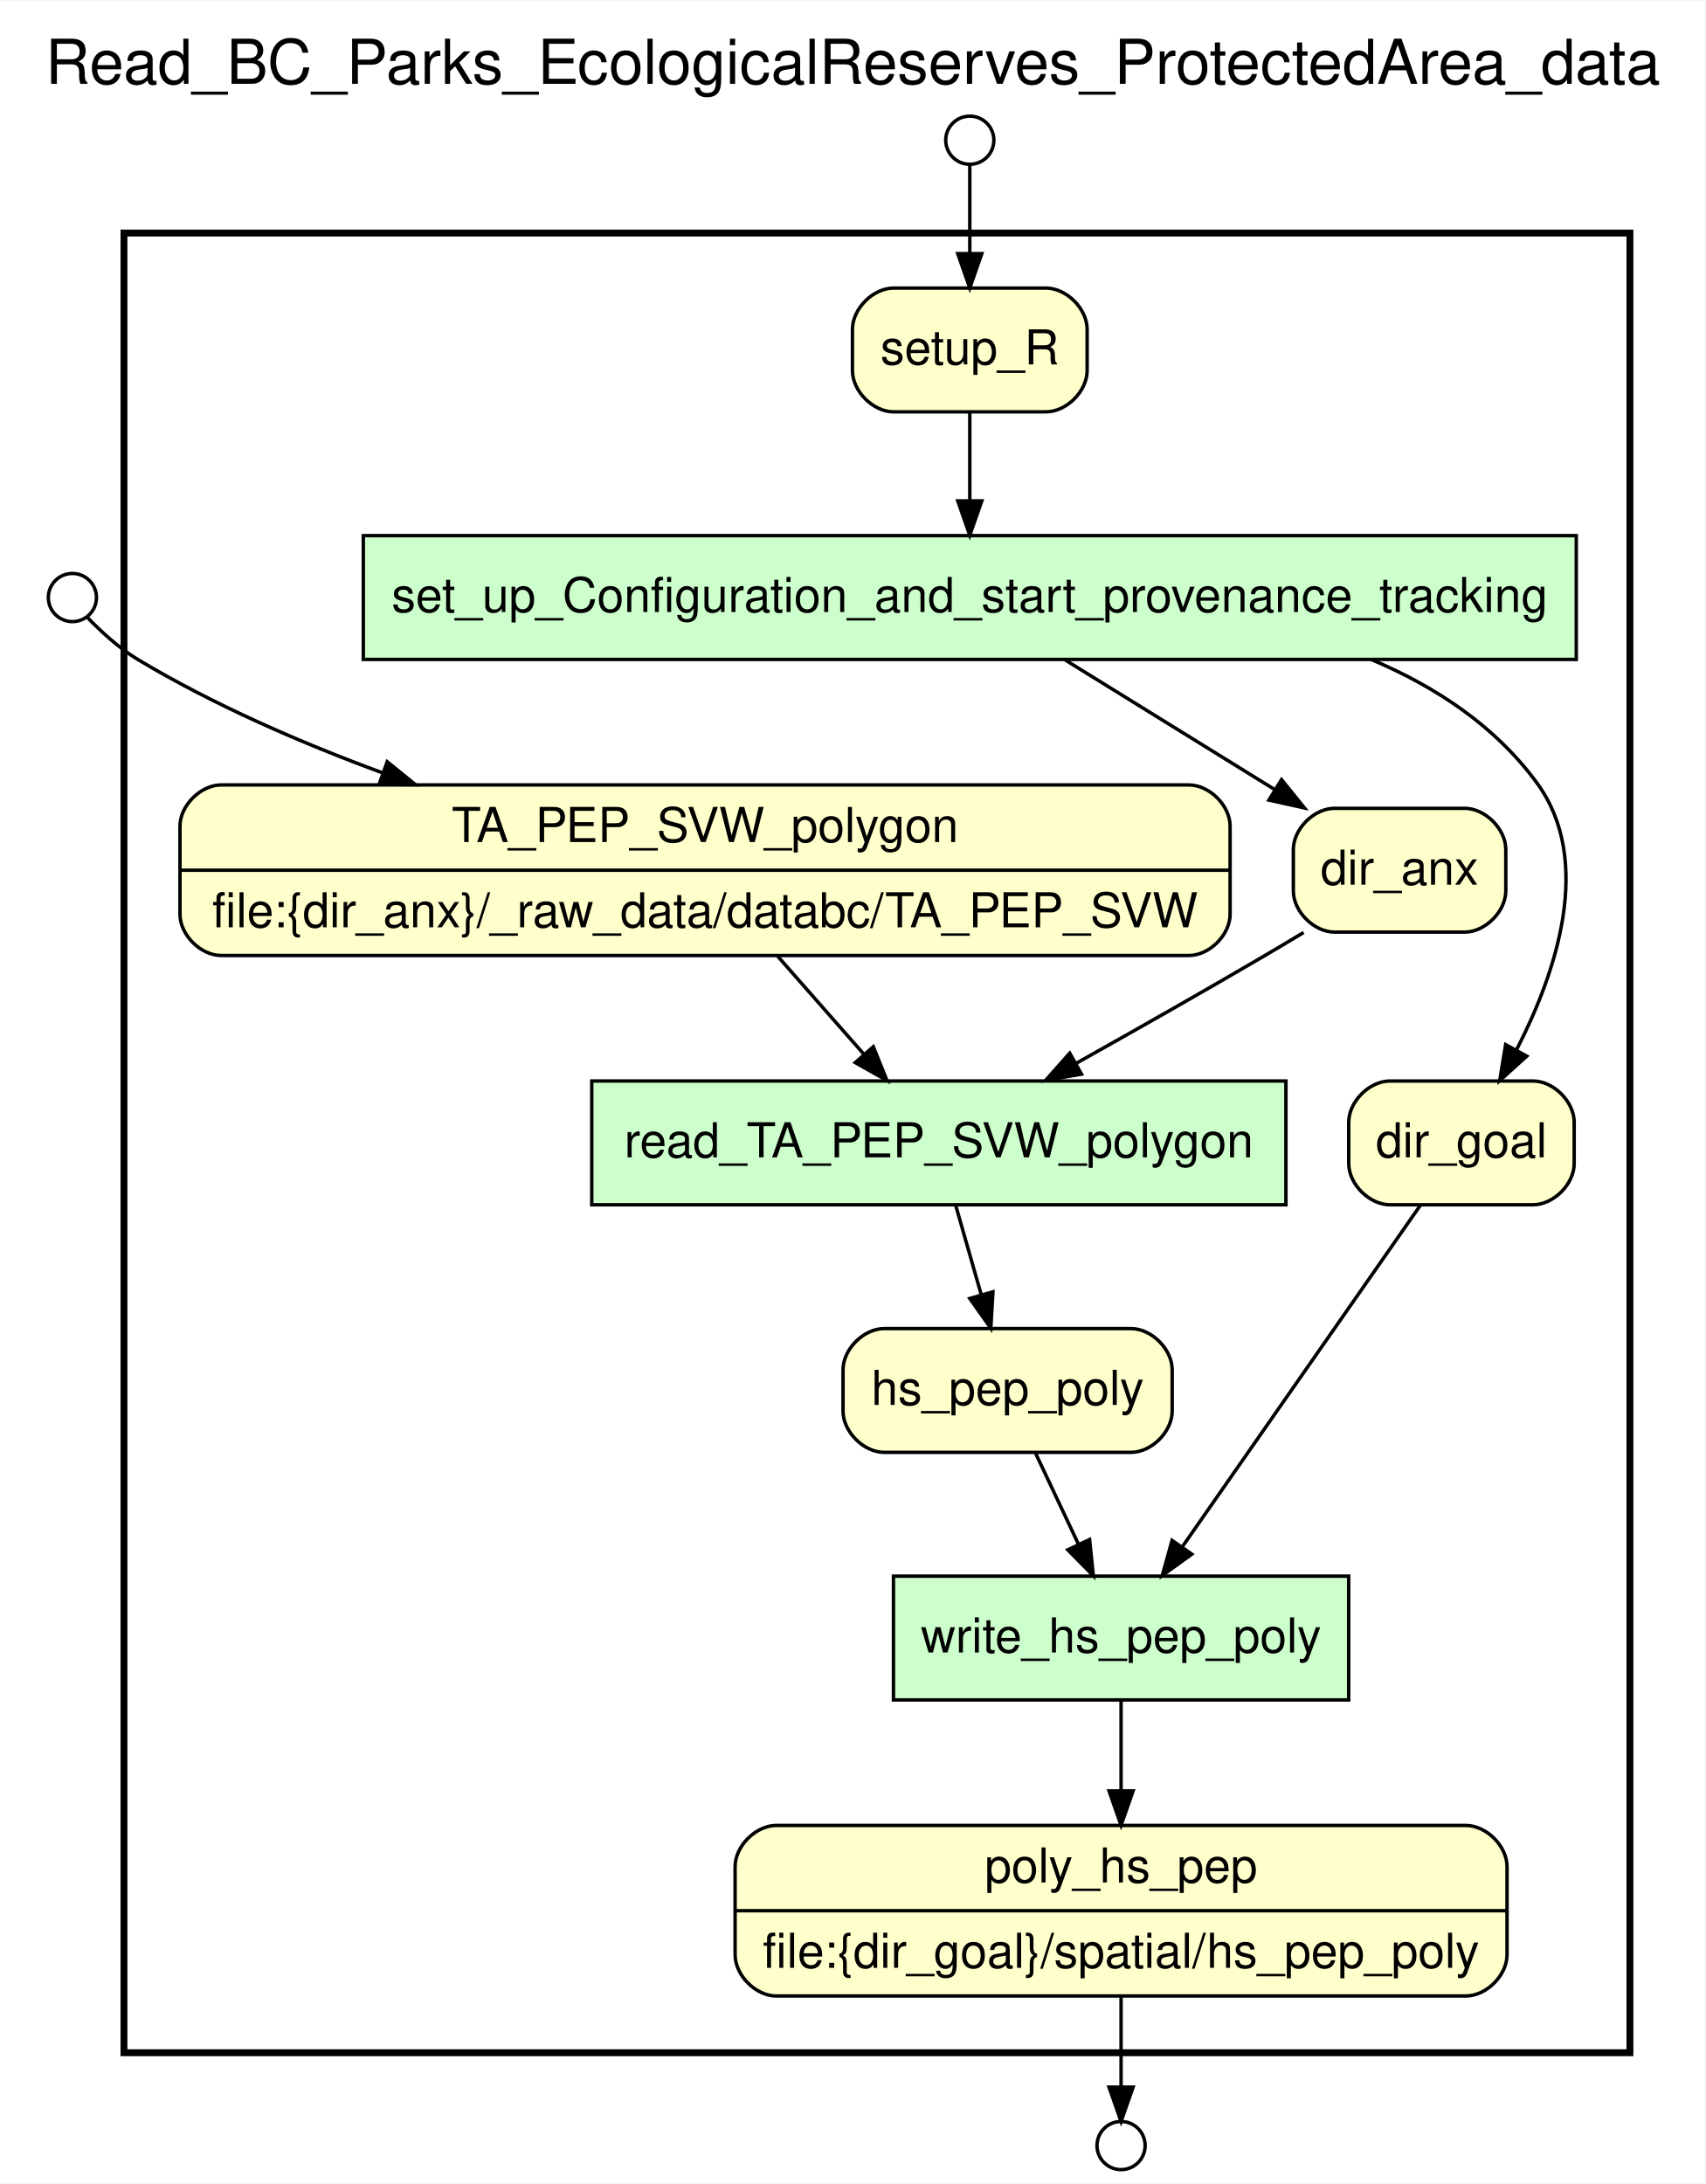
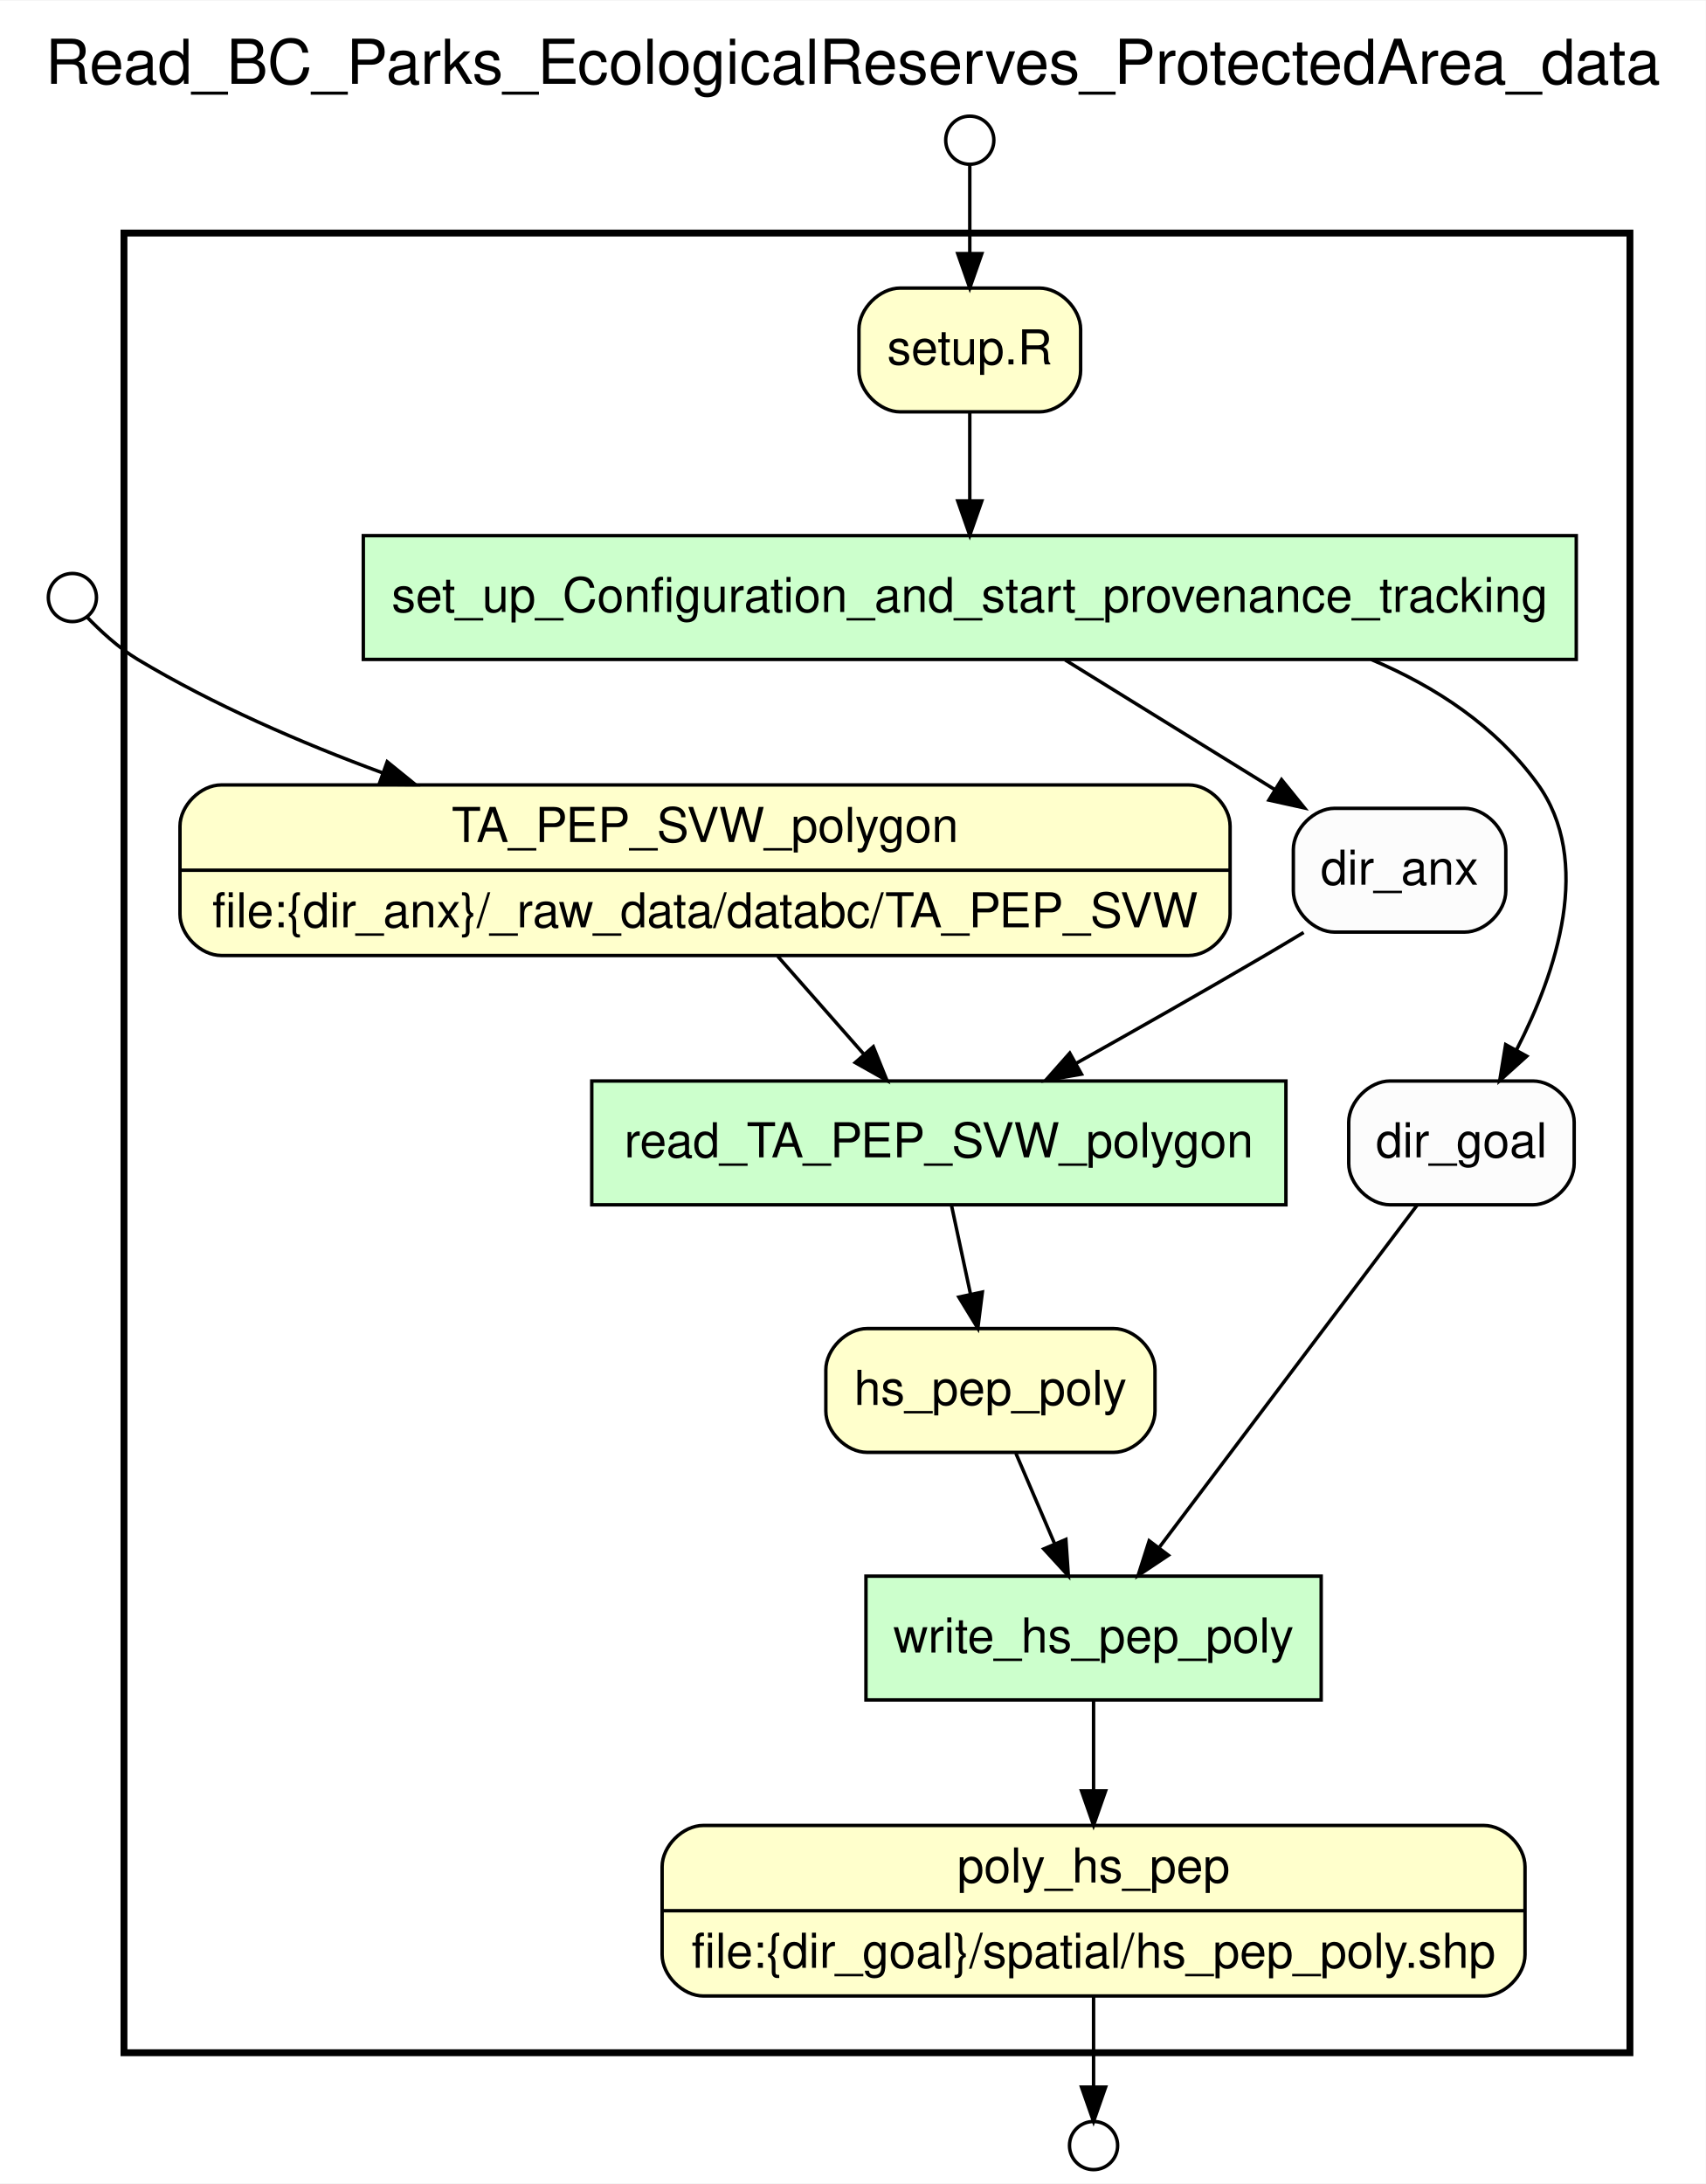
<svg xmlns="http://www.w3.org/2000/svg" width="496pt" height="635pt" viewBox="0.00 0.00 496.12 634.80">
  <g id="graph0" class="graph" transform="scale(1 1) rotate(0) translate(4 630.8)">
    <polygon fill="white" stroke="none" points="-4,4 -4,-630.8 492.117,-630.8 492.117,4 -4,4" />
    <text text-anchor="middle" x="244.058" y="-606.6" font-family="Helvetica,sans-Serif" font-size="18.00">Read_BC_Parks_EcologicalReserves_ProtectedArea_data</text>
    <g id="clust1" class="cluster">
      <polygon fill="none" stroke="black" stroke-width="2" points="32.058,-34 32.058,-563.2 470.058,-563.2 470.058,-34 32.058,-34" />
    </g>
    <g id="clust2" class="cluster">
      <polygon fill="none" stroke="black" stroke-width="0" points="40.058,-42 40.058,-555.2 462.058,-555.2 462.058,-42 40.058,-42" />
    </g>
    <g id="node1" class="node">
      <polygon fill="#ccffcc" stroke="black" points="454.449,-475.2 101.668,-475.2 101.668,-439.2 454.449,-439.2 454.449,-475.2" />
      <text text-anchor="middle" x="278.058" y="-453" font-family="Helvetica,sans-Serif" font-size="14.00">set_up_Configuration_and_start_provenance_tracking</text>
    </g>
-     <g id="node6" class="node">
-       <path fill="#ffffcc" stroke="black" d="M421.956,-395.9C421.956,-395.9 384.161,-395.9 384.161,-395.9 378.161,-395.9 372.161,-389.9 372.161,-383.9 372.161,-383.9 372.161,-371.9 372.161,-371.9 372.161,-365.9 378.161,-359.9 384.161,-359.9 384.161,-359.9 421.956,-359.9 421.956,-359.9 427.956,-359.9 433.956,-365.9 433.956,-371.9 433.956,-371.9 433.956,-383.9 433.956,-383.9 433.956,-389.9 427.956,-395.9 421.956,-395.9" />
+     <g id="node8" class="node">
+       <path fill="#fcfcfc" stroke="black" d="M421.956,-395.9C421.956,-395.9 384.161,-395.9 384.161,-395.9 378.161,-395.9 372.161,-389.9 372.161,-383.9 372.161,-383.9 372.161,-371.9 372.161,-371.9 372.161,-365.9 378.161,-359.9 384.161,-359.9 384.161,-359.9 421.956,-359.9 421.956,-359.9 427.956,-359.9 433.956,-365.9 433.956,-371.9 433.956,-371.9 433.956,-383.9 433.956,-383.9 433.956,-389.9 427.956,-395.9 421.956,-395.9" />
      <text text-anchor="middle" x="403.058" y="-373.7" font-family="Helvetica,sans-Serif" font-size="14.00">dir_anx</text>
    </g>
    <g id="edge1" class="edge">
      <path fill="none" stroke="black" d="M305.8,-439.045C323.763,-427.936 347.344,-413.354 366.787,-401.33" />
      <polygon fill="black" stroke="black" points="368.73,-404.244 375.394,-396.007 365.048,-398.29 368.73,-404.244" />
    </g>
    <g id="node9" class="node">
-       <path fill="#ffffcc" stroke="black" d="M441.845,-316.6C441.845,-316.6 400.271,-316.6 400.271,-316.6 394.271,-316.6 388.271,-310.6 388.271,-304.6 388.271,-304.6 388.271,-292.6 388.271,-292.6 388.271,-286.6 394.271,-280.6 400.271,-280.6 400.271,-280.6 441.845,-280.6 441.845,-280.6 447.845,-280.6 453.845,-286.6 453.845,-292.6 453.845,-292.6 453.845,-304.6 453.845,-304.6 453.845,-310.6 447.845,-316.6 441.845,-316.6" />
+       <path fill="#fcfcfc" stroke="black" d="M441.845,-316.6C441.845,-316.6 400.271,-316.6 400.271,-316.6 394.271,-316.6 388.271,-310.6 388.271,-304.6 388.271,-304.6 388.271,-292.6 388.271,-292.6 388.271,-286.6 394.271,-280.6 400.271,-280.6 400.271,-280.6 441.845,-280.6 441.845,-280.6 447.845,-280.6 453.845,-286.6 453.845,-292.6 453.845,-292.6 453.845,-304.6 453.845,-304.6 453.845,-310.6 447.845,-316.6 441.845,-316.6" />
      <text text-anchor="middle" x="421.058" y="-294.4" font-family="Helvetica,sans-Serif" font-size="14.00">dir_goal</text>
    </g>
    <g id="edge2" class="edge">
      <path fill="none" stroke="black" d="M394.816,-439.179C413.713,-431.221 431.005,-419.732 443.058,-403.2 459.551,-380.58 448.645,-348.222 437.096,-325.71" />
      <polygon fill="black" stroke="black" points="440.052,-323.819 432.186,-316.721 433.909,-327.175 440.052,-323.819" />
    </g>
    <g id="node2" class="node">
      <polygon fill="#ccffcc" stroke="black" points="370.004,-316.6 168.113,-316.6 168.113,-280.6 370.004,-280.6 370.004,-316.6" />
      <text text-anchor="middle" x="269.058" y="-294.4" font-family="Helvetica,sans-Serif" font-size="14.00">read_TA_PEP_SVW_polygon</text>
    </g>
-     <g id="node8" class="node">
-       <path fill="#ffffcc" stroke="black" d="M324.926,-244.6C324.926,-244.6 253.19,-244.6 253.19,-244.6 247.19,-244.6 241.19,-238.6 241.19,-232.6 241.19,-232.6 241.19,-220.6 241.19,-220.6 241.19,-214.6 247.19,-208.6 253.19,-208.6 253.19,-208.6 324.926,-208.6 324.926,-208.6 330.926,-208.6 336.926,-214.6 336.926,-220.6 336.926,-220.6 336.926,-232.6 336.926,-232.6 336.926,-238.6 330.926,-244.6 324.926,-244.6" />
-       <text text-anchor="middle" x="289.058" y="-222.4" font-family="Helvetica,sans-Serif" font-size="14.00">hs_pep_poly</text>
+     <g id="node7" class="node">
+       <path fill="#ffffcc" stroke="black" d="M319.926,-244.6C319.926,-244.6 248.19,-244.6 248.19,-244.6 242.19,-244.6 236.19,-238.6 236.19,-232.6 236.19,-232.6 236.19,-220.6 236.19,-220.6 236.19,-214.6 242.19,-208.6 248.19,-208.6 248.19,-208.6 319.926,-208.6 319.926,-208.6 325.926,-208.6 331.926,-214.6 331.926,-220.6 331.926,-220.6 331.926,-232.6 331.926,-232.6 331.926,-238.6 325.926,-244.6 319.926,-244.6" />
+       <text text-anchor="middle" x="284.058" y="-222.4" font-family="Helvetica,sans-Serif" font-size="14.00">hs_pep_poly</text>
    </g>
    <g id="edge4" class="edge">
-       <path fill="none" stroke="black" d="M274.002,-280.297C276.23,-272.498 278.913,-263.109 281.393,-254.429" />
-       <polygon fill="black" stroke="black" points="284.789,-255.281 284.171,-244.704 278.059,-253.358 284.789,-255.281" />
+       <path fill="none" stroke="black" d="M272.766,-280.297C274.419,-272.583 276.406,-263.312 278.248,-254.712" />
+       <polygon fill="black" stroke="black" points="281.72,-255.216 280.393,-244.704 274.875,-253.749 281.72,-255.216" />
    </g>
    <g id="node3" class="node">
-       <polygon fill="#ccffcc" stroke="black" points="388.256,-172.6 255.861,-172.6 255.861,-136.6 388.256,-136.6 388.256,-172.6" />
-       <text text-anchor="middle" x="322.058" y="-150.4" font-family="Helvetica,sans-Serif" font-size="14.00">write_hs_pep_poly</text>
+       <polygon fill="#ccffcc" stroke="black" points="380.256,-172.6 247.861,-172.6 247.861,-136.6 380.256,-136.6 380.256,-172.6" />
+       <text text-anchor="middle" x="314.058" y="-150.4" font-family="Helvetica,sans-Serif" font-size="14.00">write_hs_pep_poly</text>
    </g>
    <g id="node4" class="node">
-       <path fill="#ffffcc" stroke="black" d="M221.802,-50.5C221.802,-50.5 422.315,-50.5 422.315,-50.5 428.315,-50.5 434.315,-56.5 434.315,-62.5 434.315,-62.5 434.315,-88.1 434.315,-88.1 434.315,-94.1 428.315,-100.1 422.315,-100.1 422.315,-100.1 221.802,-100.1 221.802,-100.1 215.802,-100.1 209.802,-94.1 209.802,-88.1 209.802,-88.1 209.802,-62.5 209.802,-62.5 209.802,-56.5 215.802,-50.5 221.802,-50.5" />
-       <text text-anchor="middle" x="322.058" y="-83.5" font-family="Helvetica,sans-Serif" font-size="14.00">poly_hs_pep</text>
-       <polyline fill="none" stroke="black" points="209.802,-75.3 434.315,-75.3 " />
-       <text text-anchor="middle" x="322.058" y="-58.7" font-family="Helvetica,sans-Serif" font-size="14.00">file:{dir_goal}/spatial/hs_pep_poly</text>
+       <path fill="#ffffcc" stroke="black" d="M200.574,-50.5C200.574,-50.5 427.543,-50.5 427.543,-50.5 433.543,-50.5 439.543,-56.5 439.543,-62.5 439.543,-62.5 439.543,-88.1 439.543,-88.1 439.543,-94.1 433.543,-100.1 427.543,-100.1 427.543,-100.1 200.574,-100.1 200.574,-100.1 194.574,-100.1 188.574,-94.1 188.574,-88.1 188.574,-88.1 188.574,-62.5 188.574,-62.5 188.574,-56.5 194.574,-50.5 200.574,-50.5" />
+       <text text-anchor="middle" x="314.058" y="-83.5" font-family="Helvetica,sans-Serif" font-size="14.00">poly_hs_pep</text>
+       <polyline fill="none" stroke="black" points="188.574,-75.3 439.543,-75.3 " />
+       <text text-anchor="middle" x="314.058" y="-58.7" font-family="Helvetica,sans-Serif" font-size="14.00">file:{dir_goal}/spatial/hs_pep_poly.shp</text>
    </g>
    <g id="edge7" class="edge">
-       <path fill="none" stroke="black" d="M322.058,-136.445C322.058,-128.689 322.058,-119.239 322.058,-110.15" />
-       <polygon fill="black" stroke="black" points="325.558,-110.15 322.058,-100.15 318.558,-110.15 325.558,-110.15" />
+       <path fill="none" stroke="black" d="M314.058,-136.445C314.058,-128.689 314.058,-119.239 314.058,-110.15" />
+       <polygon fill="black" stroke="black" points="317.558,-110.15 314.058,-100.15 310.558,-110.15 317.558,-110.15" />
    </g>
    <g id="node12" class="node">
-       <ellipse fill="#ffffff" stroke="black" cx="322.058" cy="-7" rx="7" ry="7" />
+       <ellipse fill="#ffffff" stroke="black" cx="314.058" cy="-7" rx="7" ry="7" />
    </g>
    <g id="edge12" class="edge">
-       <path fill="none" stroke="black" d="M322.058,-50.364C322.058,-41.694 322.058,-32.111 322.058,-24.255" />
-       <polygon fill="black" stroke="black" points="325.558,-24.001 322.058,-14.001 318.558,-24.001 325.558,-24.001" />
+       <path fill="none" stroke="black" d="M314.058,-50.364C314.058,-41.694 314.058,-32.111 314.058,-24.255" />
+       <polygon fill="black" stroke="black" points="317.558,-24.001 314.058,-14.001 310.558,-24.001 317.558,-24.001" />
    </g>
    <g id="node5" class="node">
-       <path fill="#ffffcc" stroke="black" d="M300.186,-547.2C300.186,-547.2 255.931,-547.2 255.931,-547.2 249.931,-547.2 243.931,-541.2 243.931,-535.2 243.931,-535.2 243.931,-523.2 243.931,-523.2 243.931,-517.2 249.931,-511.2 255.931,-511.2 255.931,-511.2 300.186,-511.2 300.186,-511.2 306.186,-511.2 312.186,-517.2 312.186,-523.2 312.186,-523.2 312.186,-535.2 312.186,-535.2 312.186,-541.2 306.186,-547.2 300.186,-547.2" />
-       <text text-anchor="middle" x="278.058" y="-525" font-family="Helvetica,sans-Serif" font-size="14.00">setup_R</text>
+       <path fill="#ffffcc" stroke="black" d="M298.294,-547.2C298.294,-547.2 257.822,-547.2 257.822,-547.2 251.822,-547.2 245.822,-541.2 245.822,-535.2 245.822,-535.2 245.822,-523.2 245.822,-523.2 245.822,-517.2 251.822,-511.2 257.822,-511.2 257.822,-511.2 298.294,-511.2 298.294,-511.2 304.294,-511.2 310.294,-517.2 310.294,-523.2 310.294,-523.2 310.294,-535.2 310.294,-535.2 310.294,-541.2 304.294,-547.2 298.294,-547.2" />
+       <text text-anchor="middle" x="278.058" y="-525" font-family="Helvetica,sans-Serif" font-size="14.00">setup.R</text>
    </g>
    <g id="edge3" class="edge">
      <path fill="none" stroke="black" d="M278.058,-510.897C278.058,-503.183 278.058,-493.912 278.058,-485.312" />
      <polygon fill="black" stroke="black" points="281.558,-485.304 278.058,-475.304 274.558,-485.304 281.558,-485.304" />
    </g>
-     <g id="edge5" class="edge">
-       <path fill="none" stroke="black" d="M375.153,-359.789C371.108,-357.355 366.985,-354.899 363.058,-352.6 345.461,-342.297 325.835,-331.175 309.086,-321.792" />
-       <polygon fill="black" stroke="black" points="310.545,-318.598 300.109,-316.774 307.13,-324.708 310.545,-318.598" />
-     </g>
-     <g id="node7" class="node">
+     <g id="node6" class="node">
      <path fill="#ffffcc" stroke="black" d="M60.347,-353.1C60.347,-353.1 341.769,-353.1 341.769,-353.1 347.769,-353.1 353.769,-359.1 353.769,-365.1 353.769,-365.1 353.769,-390.7 353.769,-390.7 353.769,-396.7 347.769,-402.7 341.769,-402.7 341.769,-402.7 60.347,-402.7 60.347,-402.7 54.347,-402.7 48.347,-396.7 48.347,-390.7 48.347,-390.7 48.347,-365.1 48.347,-365.1 48.347,-359.1 54.347,-353.1 60.347,-353.1" />
      <text text-anchor="middle" x="201.058" y="-386.1" font-family="Helvetica,sans-Serif" font-size="14.00">TA_PEP_SVW_polygon</text>
      <polyline fill="none" stroke="black" points="48.347,-377.9 353.769,-377.9 " />
      <text text-anchor="middle" x="201.058" y="-361.3" font-family="Helvetica,sans-Serif" font-size="14.00">file:{dir_anx}/_raw_data/databc/TA_PEP_SVW</text>
    </g>
    <g id="edge6" class="edge">
      <path fill="none" stroke="black" d="M222.201,-352.866C230.162,-343.816 239.225,-333.513 247.246,-324.395" />
      <polygon fill="black" stroke="black" points="249.995,-326.569 253.972,-316.749 244.739,-321.946 249.995,-326.569" />
    </g>
    <g id="edge8" class="edge">
-       <path fill="none" stroke="black" d="M297.216,-208.297C300.972,-200.328 305.511,-190.7 309.677,-181.864" />
-       <polygon fill="black" stroke="black" points="312.896,-183.242 313.995,-172.704 306.565,-180.257 312.896,-183.242" />
+       <path fill="none" stroke="black" d="M291.474,-208.297C294.853,-200.413 298.928,-190.904 302.681,-182.146" />
+       <polygon fill="black" stroke="black" points="306.006,-183.275 306.728,-172.704 299.572,-180.517 306.006,-183.275" />
+     </g>
+     <g id="edge5" class="edge">
+       <path fill="none" stroke="black" d="M375.153,-359.789C371.108,-357.355 366.985,-354.899 363.058,-352.6 345.461,-342.297 325.835,-331.175 309.086,-321.792" />
+       <polygon fill="black" stroke="black" points="310.545,-318.598 300.109,-316.774 307.13,-324.708 310.545,-318.598" />
    </g>
    <g id="edge9" class="edge">
-       <path fill="none" stroke="black" d="M409.117,-280.471C391.872,-255.737 359.875,-209.842 339.845,-181.112" />
-       <polygon fill="black" stroke="black" points="342.633,-178.991 334.042,-172.789 336.89,-182.994 342.633,-178.991" />
+       <path fill="none" stroke="black" d="M408.152,-280.471C389.514,-255.737 354.931,-209.842 333.282,-181.112" />
+       <polygon fill="black" stroke="black" points="335.824,-178.669 327.011,-172.789 330.234,-182.882 335.824,-178.669" />
    </g>
    <g id="node10" class="node">
      <ellipse fill="#ffffff" stroke="black" cx="17.058" cy="-457.2" rx="7" ry="7" />
    </g>
    <g id="edge10" class="edge">
      <path fill="none" stroke="black" d="M21.35,-451.475C24.968,-447.724 30.44,-442.569 36.058,-439.2 57.995,-426.046 83.268,-415.039 107.336,-406.184" />
      <polygon fill="black" stroke="black" points="108.616,-409.443 116.846,-402.771 106.252,-402.855 108.616,-409.443" />
    </g>
    <g id="node11" class="node">
      <ellipse fill="#ffffff" stroke="black" cx="278.058" cy="-590.2" rx="7" ry="7" />
    </g>
    <g id="edge11" class="edge">
      <path fill="none" stroke="black" d="M278.058,-582.886C278.058,-576.686 278.058,-566.795 278.058,-557.248" />
      <polygon fill="black" stroke="black" points="281.558,-557.216 278.058,-547.216 274.558,-557.216 281.558,-557.216" />
    </g>
  </g>
</svg>
